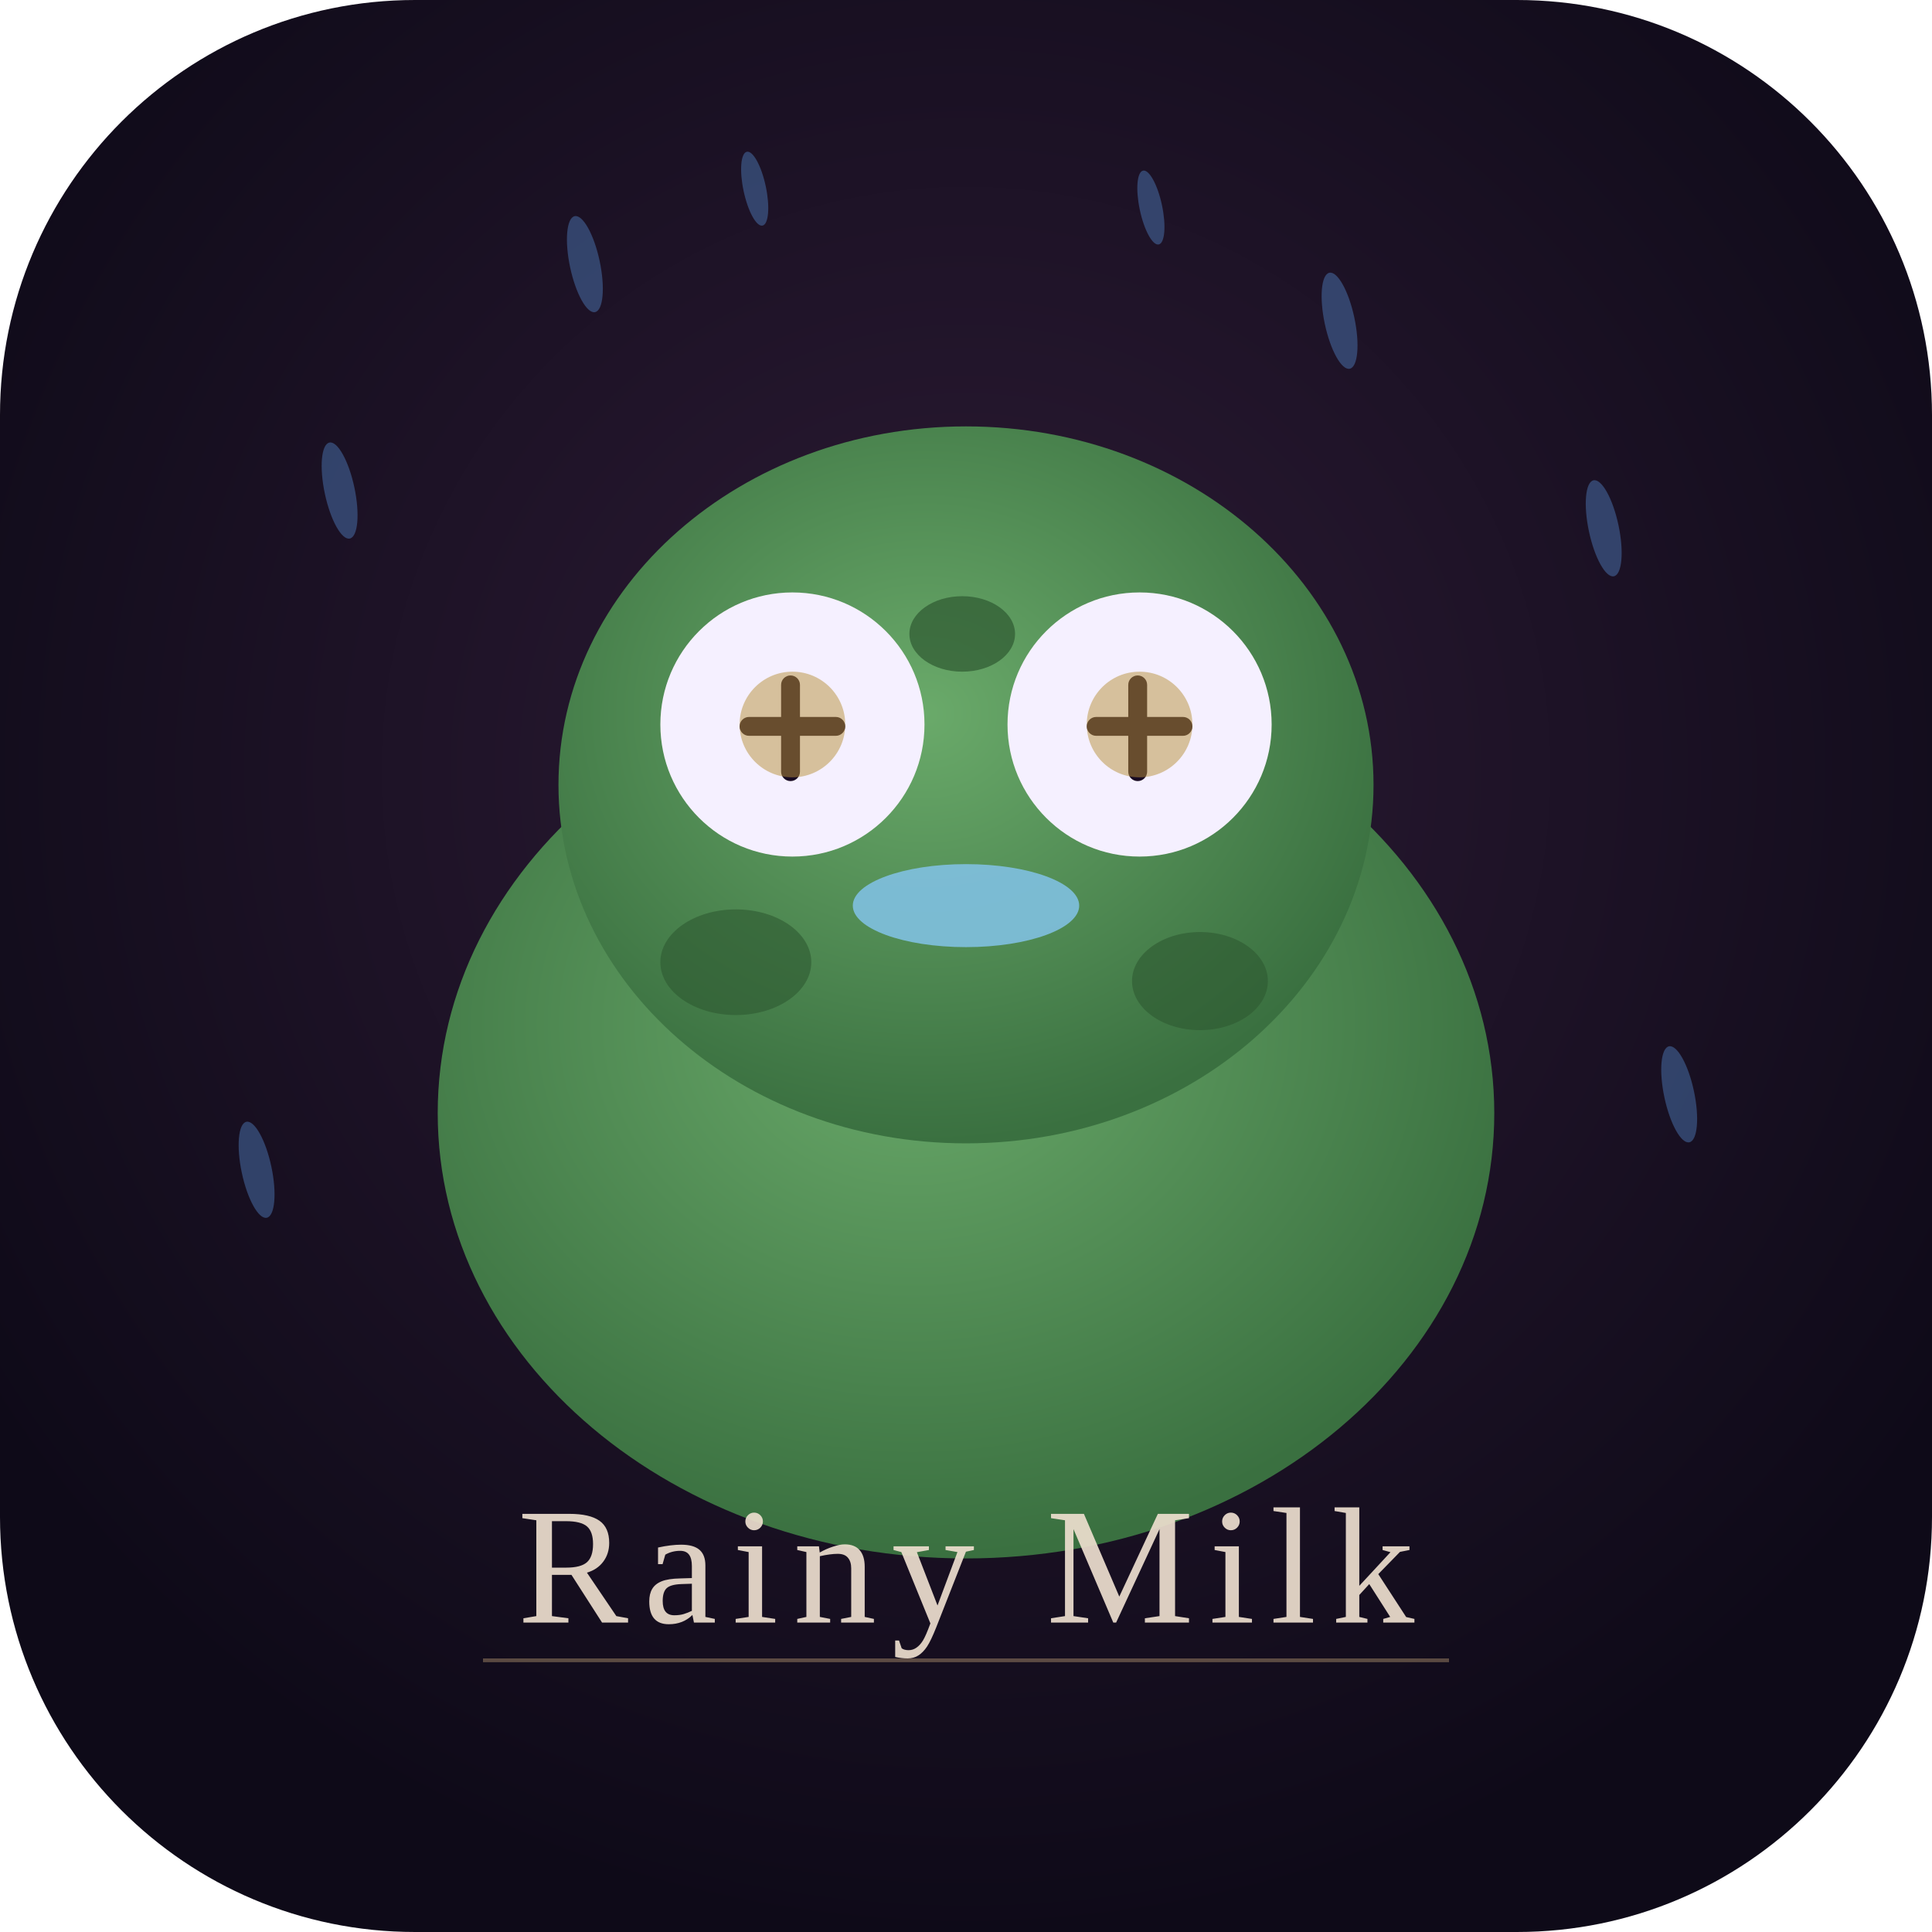
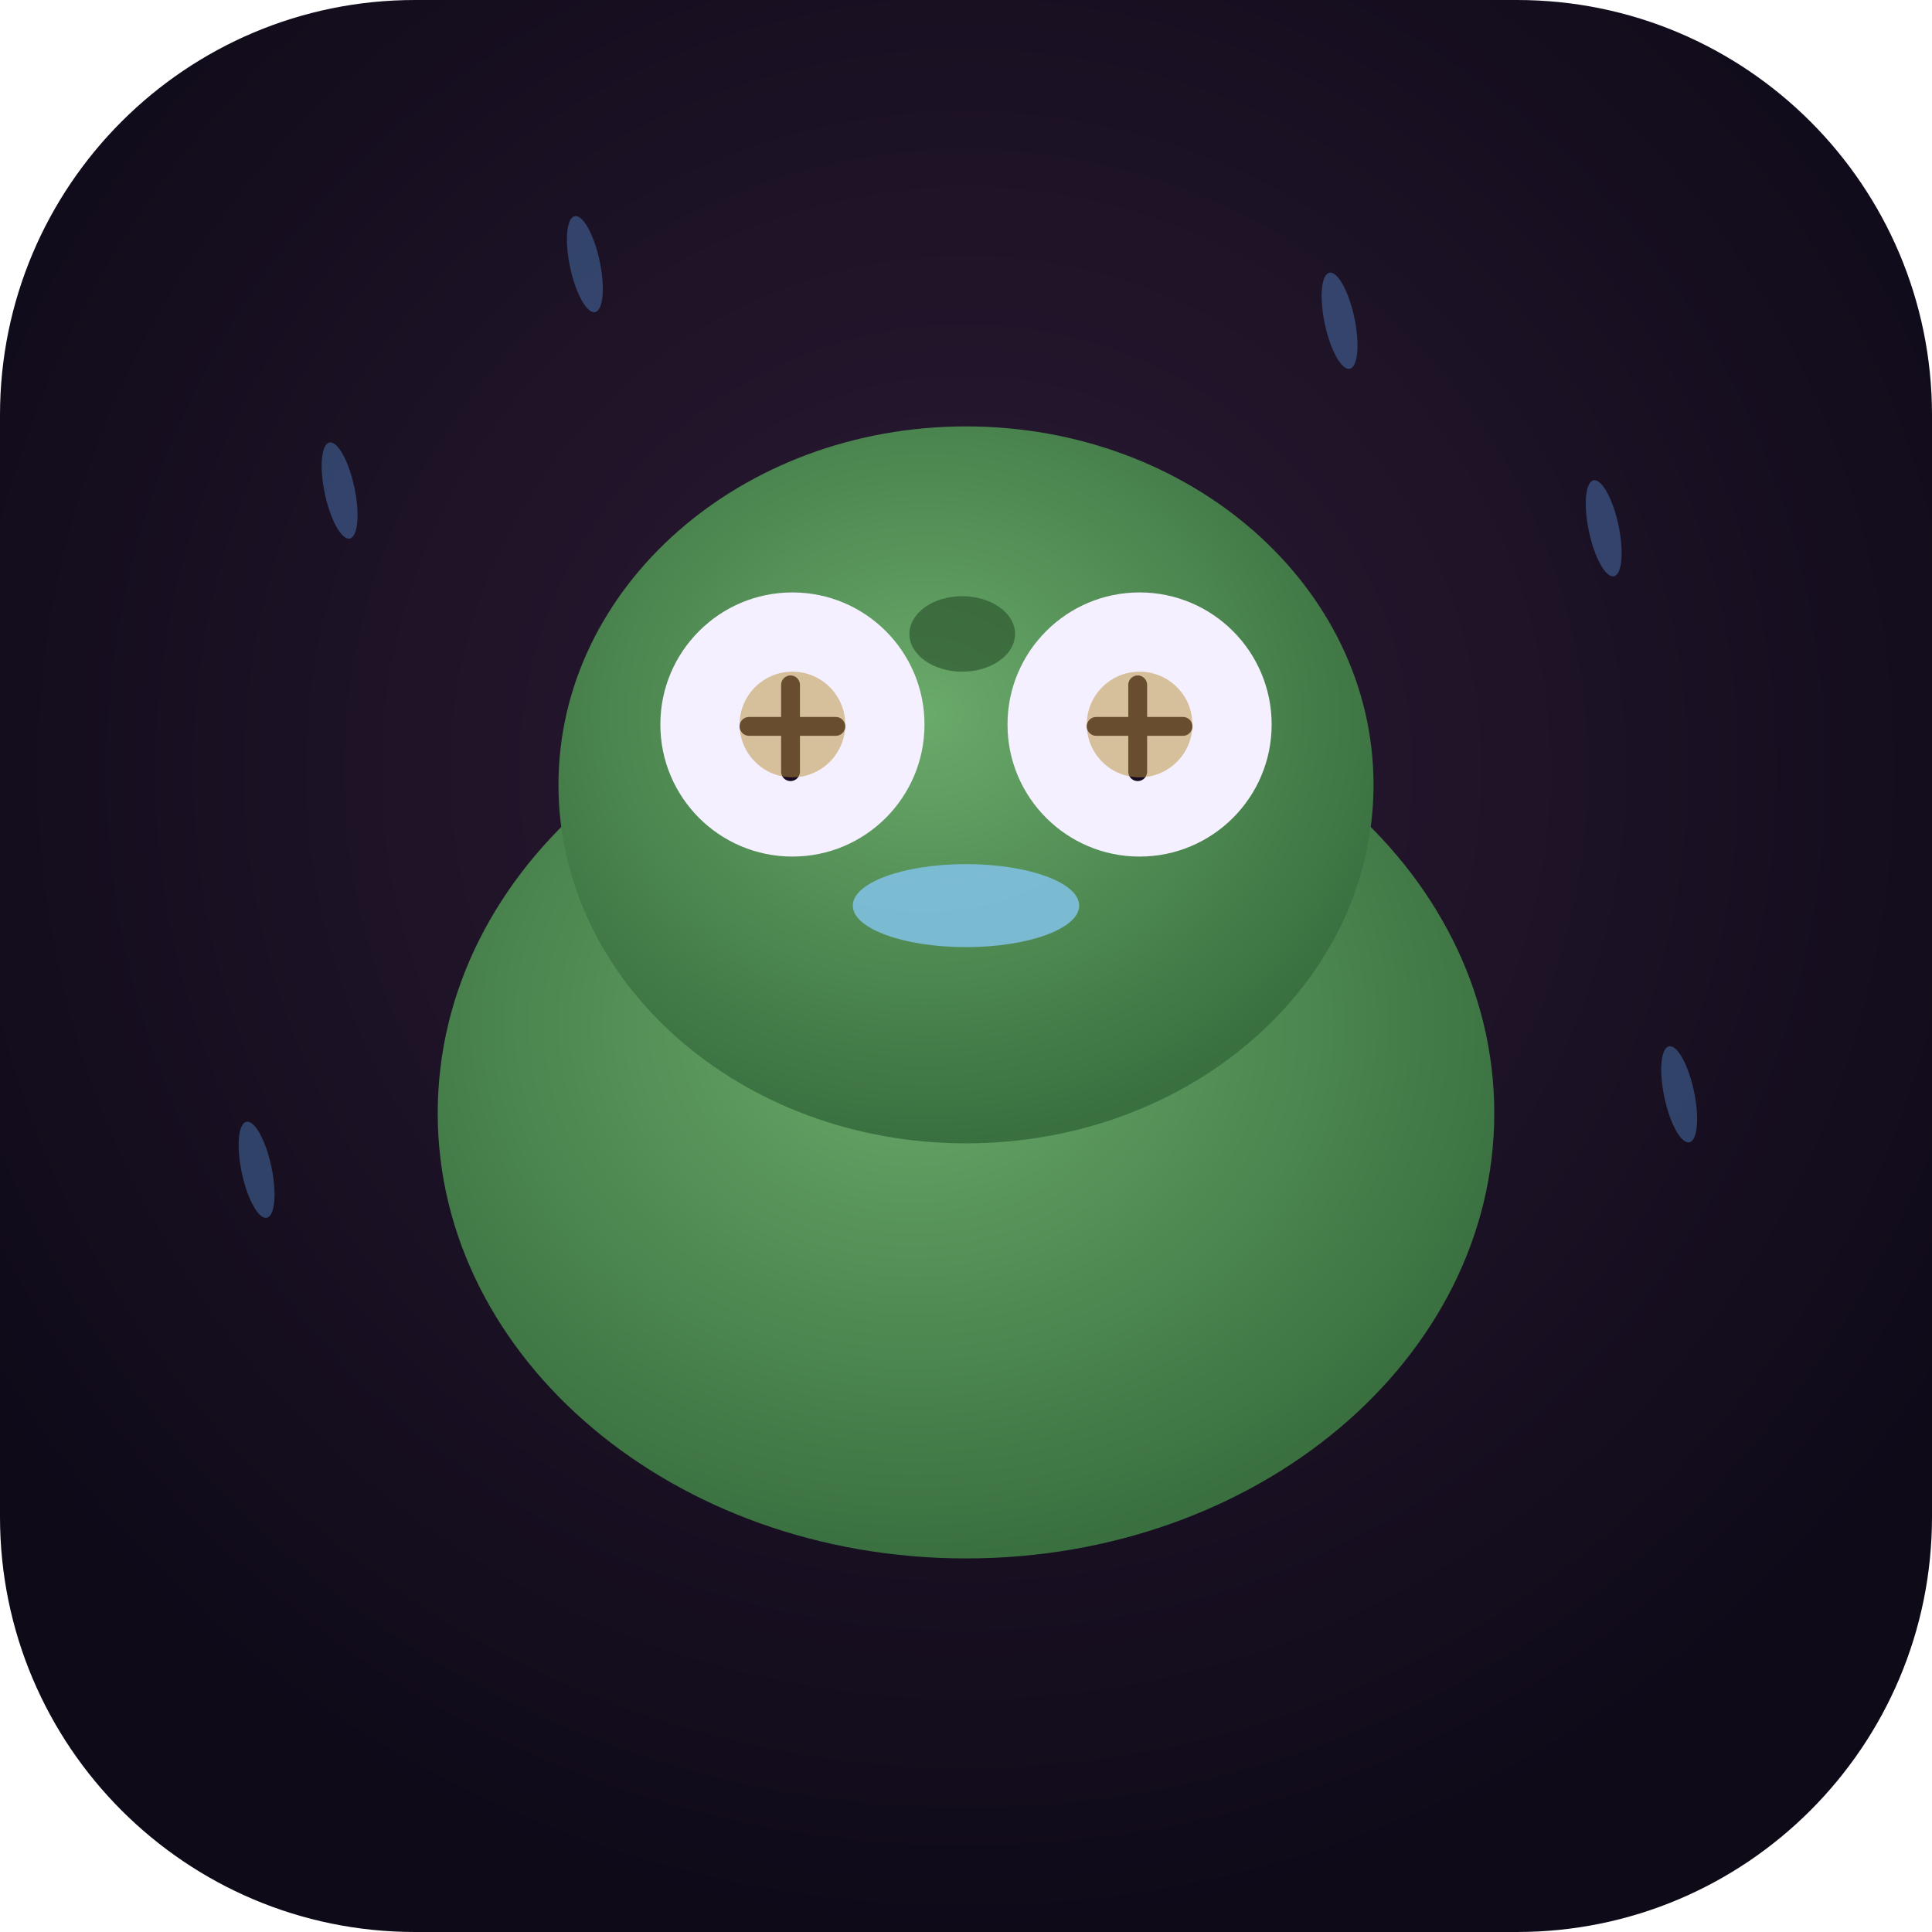
<svg xmlns="http://www.w3.org/2000/svg" viewBox="0 0 512 512">
+   <style>
+     @supports not (background: paint(none)) {
+       :root { --favicon-version: 2; }
+     }
+   </style>
  <defs>
    <radialGradient id="bg" cx="50%" cy="40%" r="60%">
      <stop offset="0%" stop-color="#2d1b35" />
      <stop offset="100%" stop-color="#0e0a18" />
    </radialGradient>
    <radialGradient id="frog" cx="45%" cy="40%" r="60%">
      <stop offset="0%" stop-color="#6aaa6a" />
      <stop offset="100%" stop-color="#3a7040" />
    </radialGradient>
  </defs>
  <rect width="512" height="512" rx="110" fill="url(#bg)" />
  <g fill="#5080c0" opacity="0.45">
    <ellipse cx="90" cy="130" rx="4" ry="13" transform="rotate(-12 90 130)" />
    <ellipse cx="155" cy="70" rx="4" ry="13" transform="rotate(-12 155 70)" />
    <ellipse cx="355" cy="85" rx="4" ry="13" transform="rotate(-12 355 85)" />
    <ellipse cx="425" cy="140" rx="4" ry="13" transform="rotate(-12 425 140)" />
    <ellipse cx="68" cy="310" rx="4" ry="13" transform="rotate(-12 68 310)" />
    <ellipse cx="445" cy="290" rx="4" ry="13" transform="rotate(-12 445 290)" />
-     <ellipse cx="200" cy="50" rx="3" ry="10" transform="rotate(-12 200 50)" />
-     <ellipse cx="305" cy="55" rx="3" ry="10" transform="rotate(-12 305 55)" />
  </g>
  <ellipse cx="256" cy="295" rx="140" ry="118" fill="url(#frog)" />
  <ellipse cx="256" cy="208" rx="108" ry="95" fill="url(#frog)" />
  <ellipse cx="200" cy="185" rx="22" ry="16" fill="#2d5830" opacity="0.7" />
  <ellipse cx="315" cy="180" rx="18" ry="13" fill="#2d5830" opacity="0.7" />
  <ellipse cx="255" cy="168" rx="14" ry="10" fill="#2d5830" opacity="0.7" />
-   <ellipse cx="195" cy="255" rx="20" ry="14" fill="#2d5830" opacity="0.6" />
-   <ellipse cx="318" cy="260" rx="18" ry="13" fill="#2d5830" opacity="0.6" />
  <circle cx="210" cy="192" r="35" fill="#f5f0ff" />
  <circle cx="302" cy="192" r="35" fill="#f5f0ff" />
  <g fill="#180a22">
    <rect x="196" y="190" width="28" height="5" rx="2.5" />
    <rect x="207" y="179" width="5" height="28" rx="2.5" />
    <rect x="288" y="190" width="28" height="5" rx="2.5" />
    <rect x="299" y="179" width="5" height="28" rx="2.5" />
  </g>
  <circle cx="210" cy="192" r="14" fill="#b8903a" opacity="0.5" />
  <circle cx="302" cy="192" r="14" fill="#b8903a" opacity="0.5" />
  <ellipse cx="256" cy="240" rx="30" ry="11" fill="#80c0e0" opacity="0.9" />
-   <text x="256" y="430" text-anchor="middle" font-family="Georgia, 'Times New Roman', serif" font-size="44" fill="#eddece" opacity="0.92" letter-spacing="4">
-     Rainy Milk
-   </text>
-   <line x1="128" y1="440" x2="384" y2="440" stroke="#c8a87a" stroke-width="1" opacity="0.4" />
</svg>
